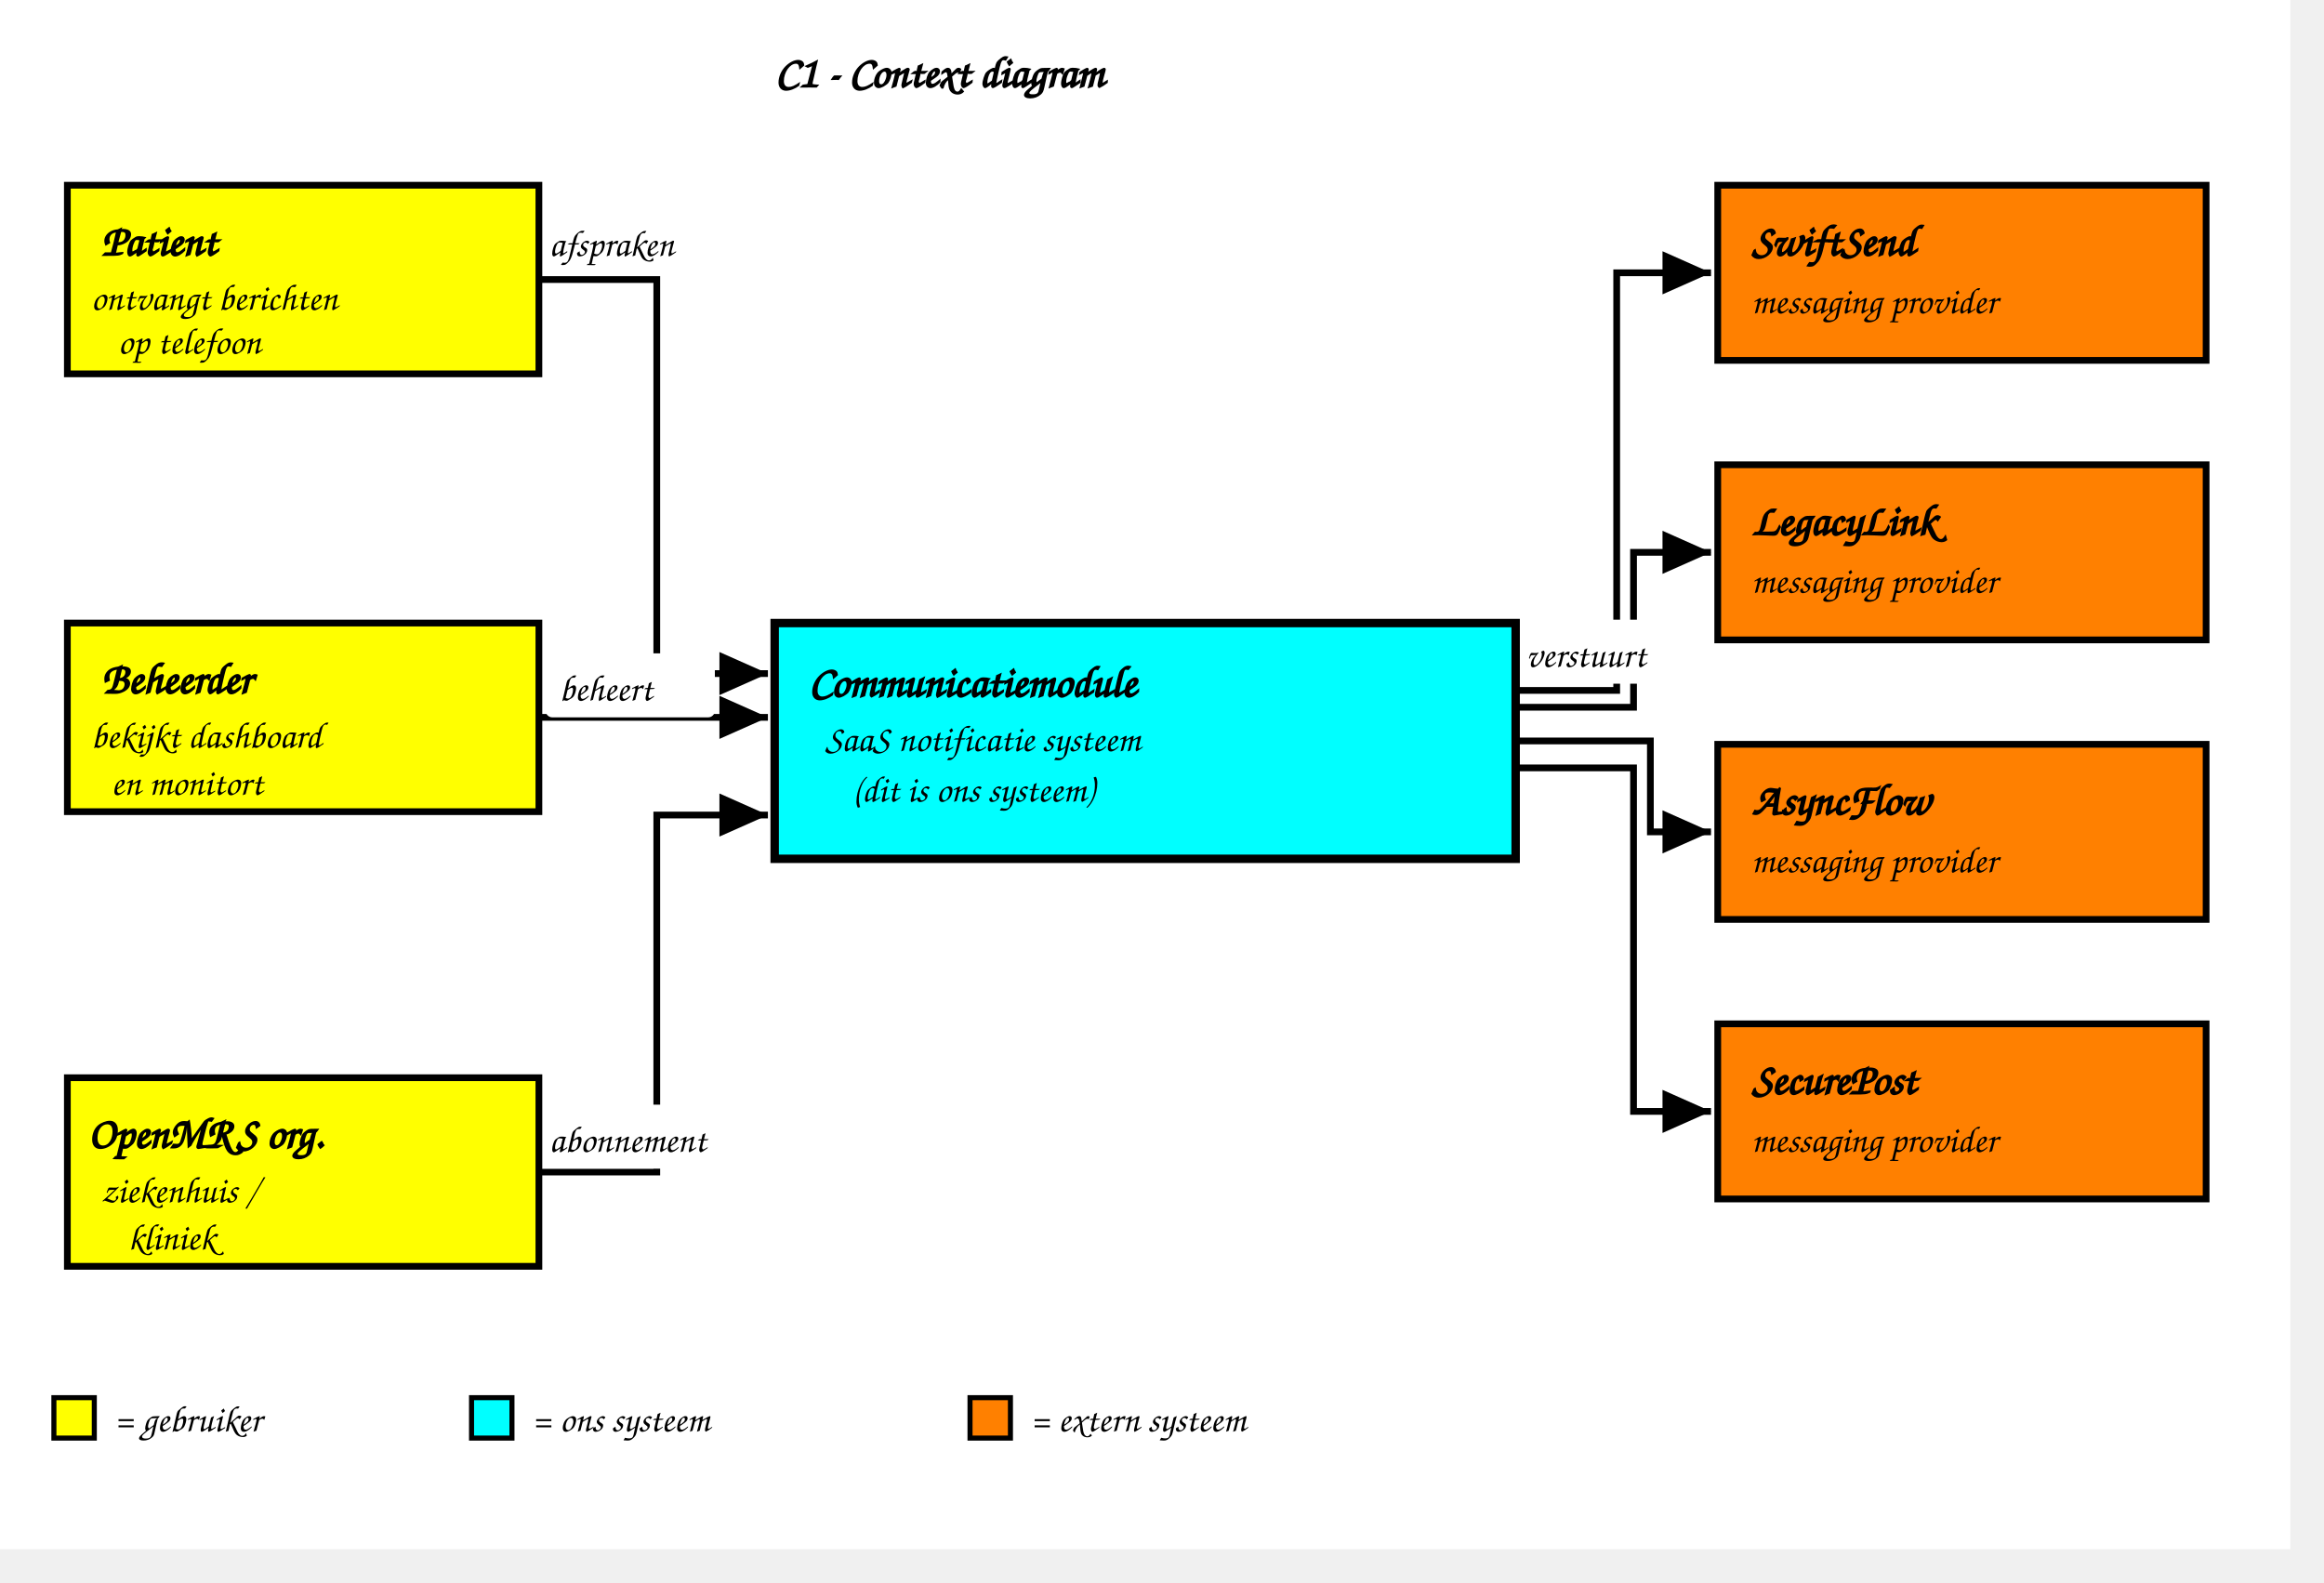
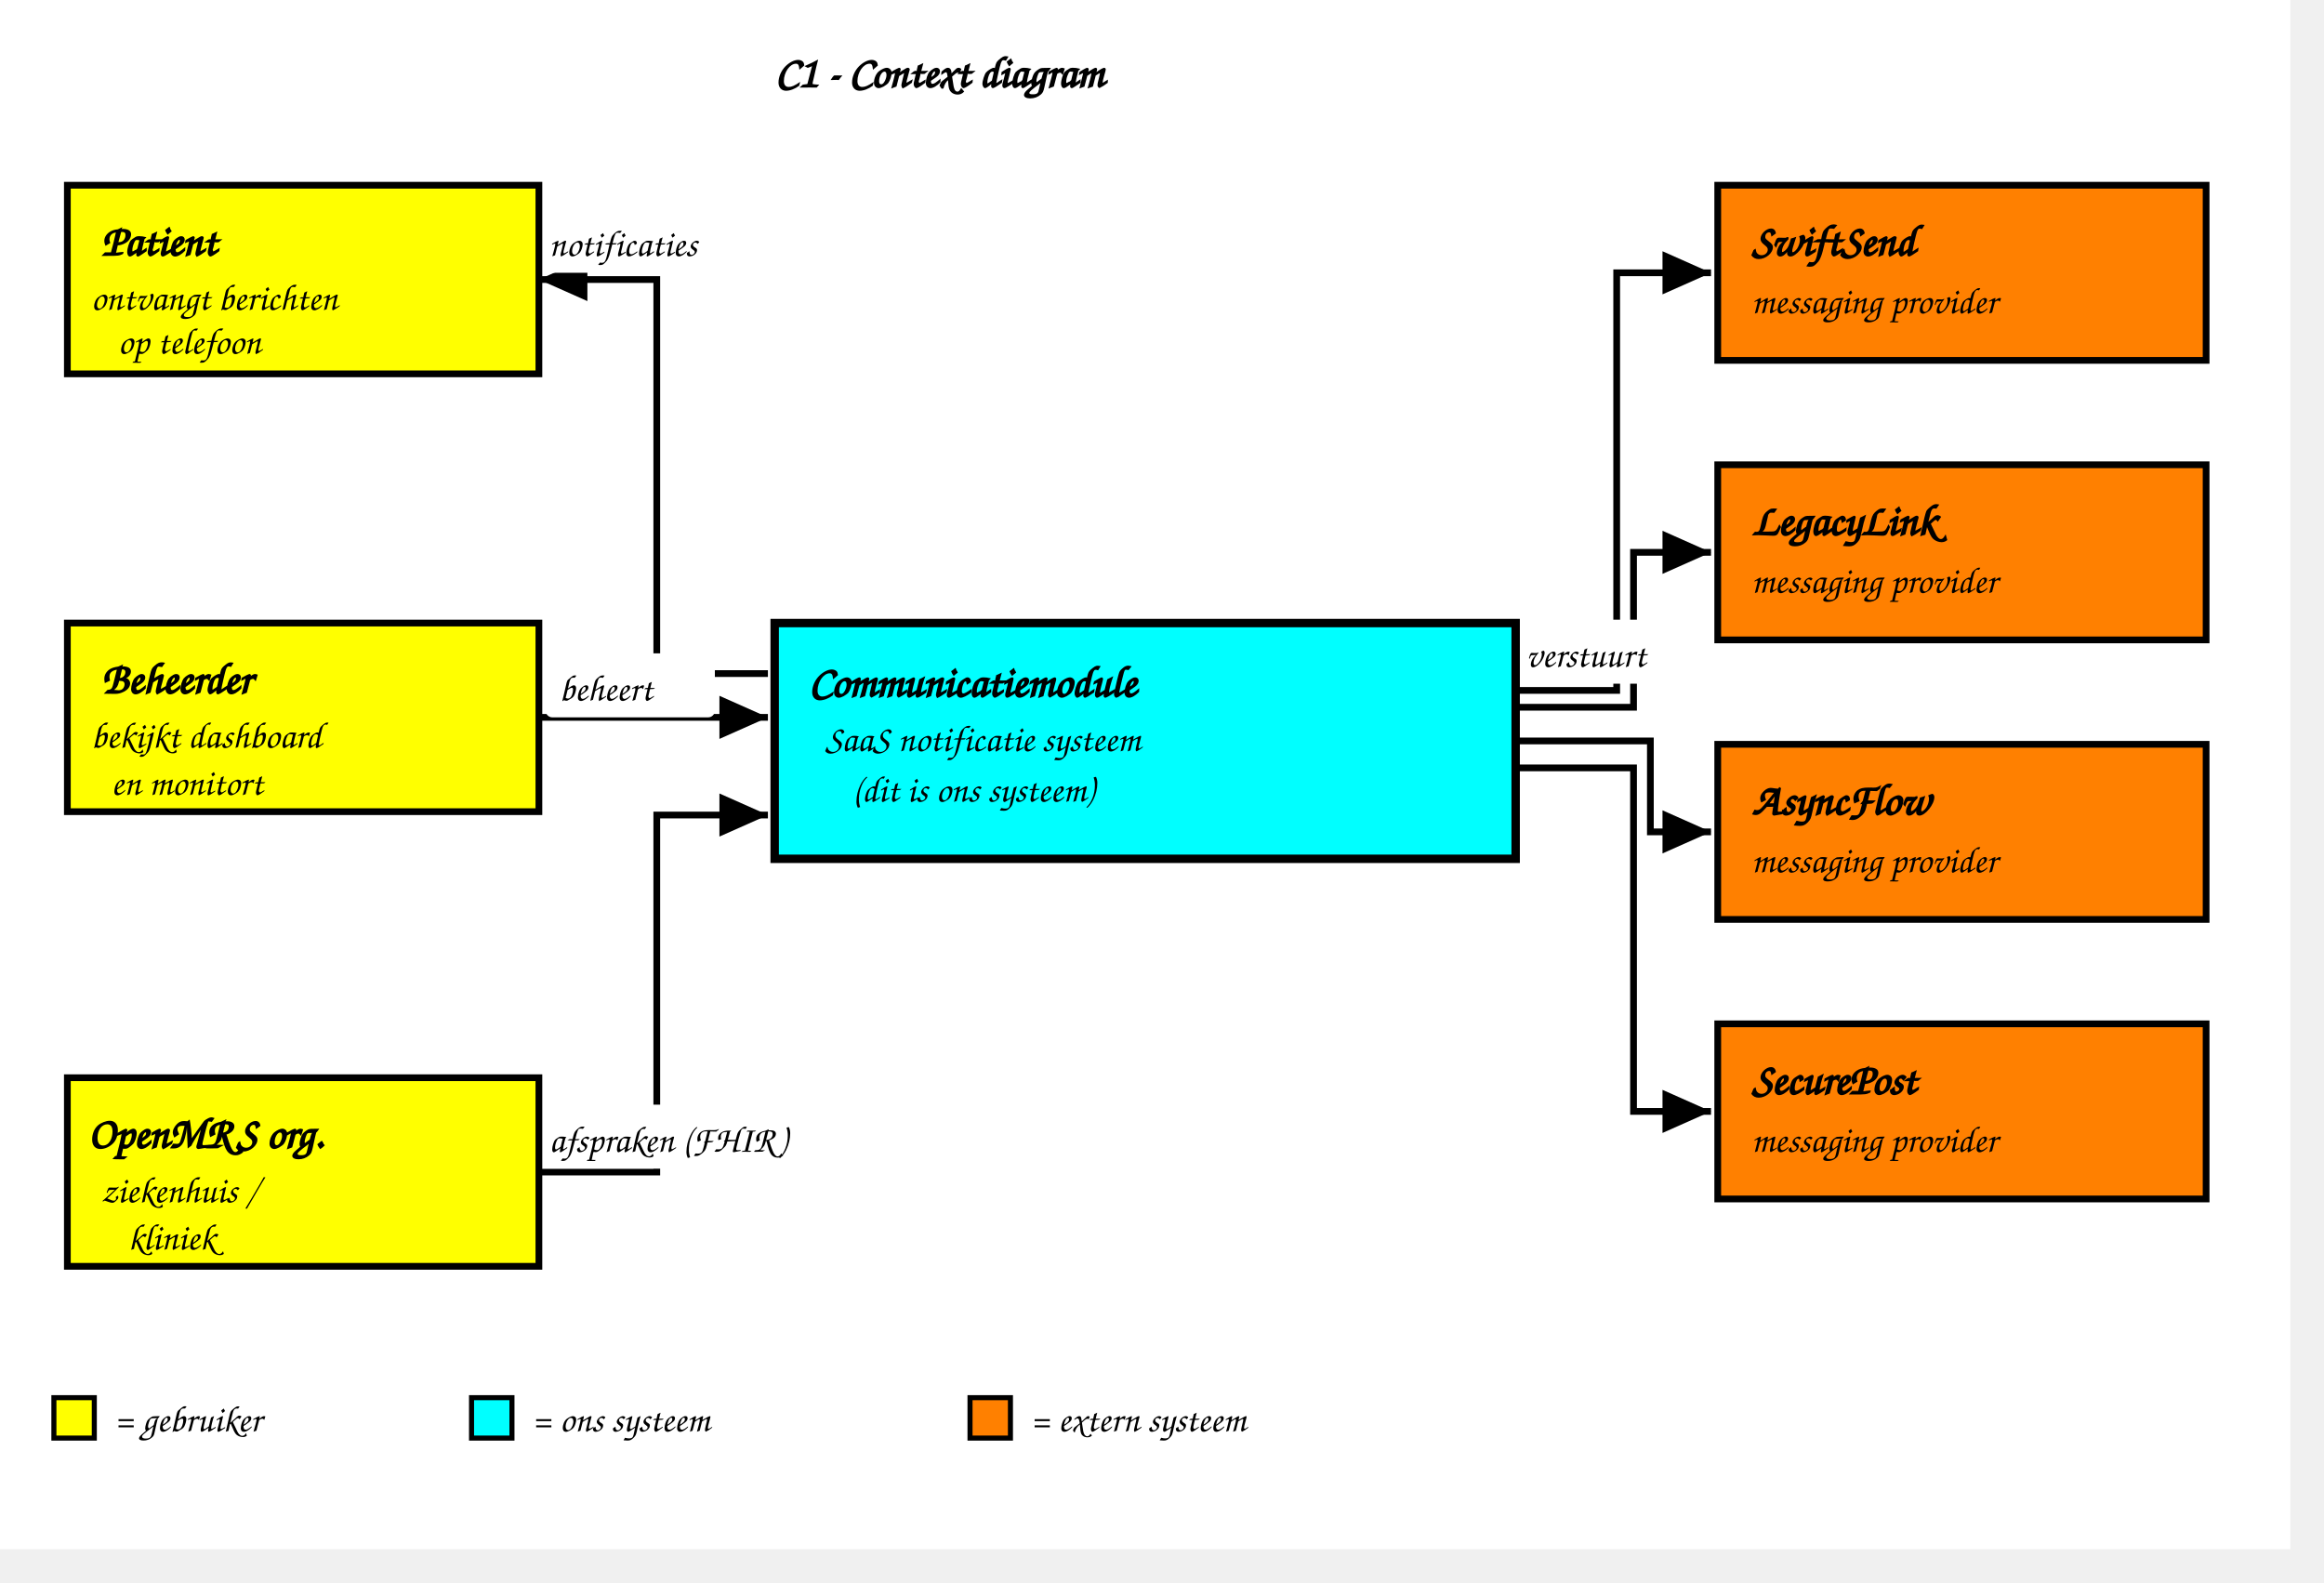
<svg xmlns="http://www.w3.org/2000/svg" width="100%" viewBox="0 0 690 470" role="img" style="">
  <defs>
    <marker id="pa" viewBox="0 0 10 10" refX="9" refY="5" markerWidth="8" markerHeight="8" orient="auto-start-reverse">
      <polygon points="0,1 9,5 0,9" fill="#000" />
    </marker>
    <mask id="imagine-text-gaps-cku2fl" maskUnits="userSpaceOnUse">
      <rect x="0" y="0" width="690" height="470" fill="white" />
      <rect x="226" y="10" width="147.572" height="22" fill="black" rx="2" />
      <rect x="236" y="191" width="134.117" height="22" fill="black" rx="2" />
      <rect x="241" y="209" width="137.812" height="19" fill="black" rx="2" />
      <rect x="249" y="224" width="108.203" height="19" fill="black" rx="2" />
      <rect x="25" y="60" width="53.991" height="22" fill="black" rx="2" />
      <rect x="23" y="78" width="105.905" height="19" fill="black" rx="2" />
      <rect x="31" y="91" width="66.363" height="19" fill="black" rx="2" />
      <rect x="26" y="190" width="73.659" height="22" fill="black" rx="2" />
      <rect x="23" y="208" width="102.447" height="19" fill="black" rx="2" />
      <rect x="29" y="222" width="68.495" height="19" fill="black" rx="2" />
      <rect x="22" y="325" width="99.484" height="22" fill="black" rx="2" />
      <rect x="26" y="343" width="70.552" height="19" fill="black" rx="2" />
      <rect x="34" y="357" width="41.904" height="19" fill="black" rx="2" />
      <rect x="516" y="60" width="73.37" height="22" fill="black" rx="2" />
      <rect x="516" y="79" width="106.587" height="19" fill="black" rx="2" />
      <rect x="516" y="143" width="76.023" height="22" fill="black" rx="2" />
      <rect x="516" y="162" width="106.587" height="19" fill="black" rx="2" />
      <rect x="516" y="226" width="71.793" height="22" fill="black" rx="2" />
      <rect x="516" y="245" width="106.587" height="19" fill="black" rx="2" />
      <rect x="516" y="309" width="78.324" height="22" fill="black" rx="2" />
      <rect x="516" y="328" width="106.587" height="19" fill="black" rx="2" />
      <rect x="158" y="62" width="60.337" height="19" fill="black" rx="2" />
      <rect x="162" y="194" width="50.244" height="19" fill="black" rx="2" />
      <rect x="158" y="328" width="70.811" height="19" fill="black" rx="2" />
      <rect x="449" y="184" width="57.925" height="19" fill="black" rx="2" />
      <rect x="30" y="411" width="67.346" height="19" fill="black" rx="2" />
      <rect x="154" y="411" width="79.756" height="19" fill="black" rx="2" />
      <rect x="302" y="411" width="97.631" height="19" fill="black" rx="2" />
    </mask>
  </defs>
  <rect x="0" y="0" width="680" height="460" fill="#fff" style="fill:rgb(255, 255, 255);stroke:none;color:rgb(255, 255, 255);stroke-width:1px;stroke-linecap:butt;stroke-linejoin:miter;opacity:1;font-family:&quot;Anthropic Sans&quot;, -apple-system, BlinkMacSystemFont, &quot;Segoe UI&quot;, sans-serif;font-size:16px;font-weight:400;text-anchor:start;dominant-baseline:auto" />
  <text x="230" y="26" style="fill:rgb(0, 0, 0);stroke:none;color:rgb(255, 255, 255);stroke-width:1px;stroke-linecap:butt;stroke-linejoin:miter;opacity:1;font-family:&quot;Comic Sans MS&quot;, &quot;Chalkboard SE&quot;, cursive;font-size:13px;font-weight:700;text-anchor:start;dominant-baseline:auto">C1 - Context diagram</text>
  <rect x="230" y="185" width="220" height="70" fill="#00ffff" stroke="#000" stroke-width="2.5" style="fill:rgb(0, 255, 255);stroke:rgb(0, 0, 0);color:rgb(255, 255, 255);stroke-width:2.5px;stroke-linecap:butt;stroke-linejoin:miter;opacity:1;font-family:&quot;Anthropic Sans&quot;, -apple-system, BlinkMacSystemFont, &quot;Segoe UI&quot;, sans-serif;font-size:16px;font-weight:400;text-anchor:start;dominant-baseline:auto" />
  <text x="240" y="207" style="fill:rgb(0, 0, 0);stroke:none;color:rgb(255, 255, 255);stroke-width:1px;stroke-linecap:butt;stroke-linejoin:miter;opacity:1;font-family:&quot;Comic Sans MS&quot;, &quot;Chalkboard SE&quot;, cursive;font-size:13px;font-weight:700;text-anchor:start;dominant-baseline:auto">Communicatiemodule</text>
  <text x="245" y="223" style="fill:rgb(0, 0, 0);stroke:none;color:rgb(255, 255, 255);stroke-width:1px;stroke-linecap:butt;stroke-linejoin:miter;opacity:1;font-family:&quot;Comic Sans MS&quot;, &quot;Chalkboard SE&quot;, cursive;font-size:11px;font-weight:400;text-anchor:start;dominant-baseline:auto">SaaS notificatie systeem</text>
  <text x="253" y="238" style="fill:rgb(0, 0, 0);stroke:none;color:rgb(255, 255, 255);stroke-width:1px;stroke-linecap:butt;stroke-linejoin:miter;opacity:1;font-family:&quot;Comic Sans MS&quot;, &quot;Chalkboard SE&quot;, cursive;font-size:11px;font-weight:400;text-anchor:start;dominant-baseline:auto">(dit is ons systeem)</text>
  <rect x="20" y="55" width="140" height="56" fill="#ffff00" stroke="#000" stroke-width="2" style="fill:rgb(255, 255, 0);stroke:rgb(0, 0, 0);color:rgb(255, 255, 255);stroke-width:2px;stroke-linecap:butt;stroke-linejoin:miter;opacity:1;font-family:&quot;Anthropic Sans&quot;, -apple-system, BlinkMacSystemFont, &quot;Segoe UI&quot;, sans-serif;font-size:16px;font-weight:400;text-anchor:start;dominant-baseline:auto" />
  <text x="30" y="76" style="fill:rgb(0, 0, 0);stroke:none;color:rgb(255, 255, 255);stroke-width:1px;stroke-linecap:butt;stroke-linejoin:miter;opacity:1;font-family:&quot;Comic Sans MS&quot;, &quot;Chalkboard SE&quot;, cursive;font-size:13px;font-weight:700;text-anchor:start;dominant-baseline:auto">Patient</text>
  <text x="27" y="92" style="fill:rgb(0, 0, 0);stroke:none;color:rgb(255, 255, 255);stroke-width:1px;stroke-linecap:butt;stroke-linejoin:miter;opacity:1;font-family:&quot;Comic Sans MS&quot;, &quot;Chalkboard SE&quot;, cursive;font-size:11px;font-weight:400;text-anchor:start;dominant-baseline:auto">ontvangt berichten</text>
  <text x="35" y="105" style="fill:rgb(0, 0, 0);stroke:none;color:rgb(255, 255, 255);stroke-width:1px;stroke-linecap:butt;stroke-linejoin:miter;opacity:1;font-family:&quot;Comic Sans MS&quot;, &quot;Chalkboard SE&quot;, cursive;font-size:11px;font-weight:400;text-anchor:start;dominant-baseline:auto">op telefoon</text>
  <rect x="20" y="185" width="140" height="56" fill="#ffff00" stroke="#000" stroke-width="2" style="fill:rgb(255, 255, 0);stroke:rgb(0, 0, 0);color:rgb(255, 255, 255);stroke-width:2px;stroke-linecap:butt;stroke-linejoin:miter;opacity:1;font-family:&quot;Anthropic Sans&quot;, -apple-system, BlinkMacSystemFont, &quot;Segoe UI&quot;, sans-serif;font-size:16px;font-weight:400;text-anchor:start;dominant-baseline:auto" />
  <text x="30" y="206" style="fill:rgb(0, 0, 0);stroke:none;color:rgb(255, 255, 255);stroke-width:1px;stroke-linecap:butt;stroke-linejoin:miter;opacity:1;font-family:&quot;Comic Sans MS&quot;, &quot;Chalkboard SE&quot;, cursive;font-size:13px;font-weight:700;text-anchor:start;dominant-baseline:auto">Beheerder</text>
  <text x="27" y="222" style="fill:rgb(0, 0, 0);stroke:none;color:rgb(255, 255, 255);stroke-width:1px;stroke-linecap:butt;stroke-linejoin:miter;opacity:1;font-family:&quot;Comic Sans MS&quot;, &quot;Chalkboard SE&quot;, cursive;font-size:11px;font-weight:400;text-anchor:start;dominant-baseline:auto">bekijkt dashboard</text>
  <text x="33" y="236" style="fill:rgb(0, 0, 0);stroke:none;color:rgb(255, 255, 255);stroke-width:1px;stroke-linecap:butt;stroke-linejoin:miter;opacity:1;font-family:&quot;Comic Sans MS&quot;, &quot;Chalkboard SE&quot;, cursive;font-size:11px;font-weight:400;text-anchor:start;dominant-baseline:auto">en monitort</text>
  <rect x="20" y="320" width="140" height="56" fill="#ffff00" stroke="#000" stroke-width="2" style="fill:rgb(255, 255, 0);stroke:rgb(0, 0, 0);color:rgb(255, 255, 255);stroke-width:2px;stroke-linecap:butt;stroke-linejoin:miter;opacity:1;font-family:&quot;Anthropic Sans&quot;, -apple-system, BlinkMacSystemFont, &quot;Segoe UI&quot;, sans-serif;font-size:16px;font-weight:400;text-anchor:start;dominant-baseline:auto" />
  <text x="26" y="341" style="fill:rgb(0, 0, 0);stroke:none;color:rgb(255, 255, 255);stroke-width:1px;stroke-linecap:butt;stroke-linejoin:miter;opacity:1;font-family:&quot;Comic Sans MS&quot;, &quot;Chalkboard SE&quot;, cursive;font-size:13px;font-weight:700;text-anchor:start;dominant-baseline:auto">OpenMRS org.</text>
  <text x="30" y="357" style="fill:rgb(0, 0, 0);stroke:none;color:rgb(255, 255, 255);stroke-width:1px;stroke-linecap:butt;stroke-linejoin:miter;opacity:1;font-family:&quot;Comic Sans MS&quot;, &quot;Chalkboard SE&quot;, cursive;font-size:11px;font-weight:400;text-anchor:start;dominant-baseline:auto">ziekenhuis /</text>
  <text x="38" y="371" style="fill:rgb(0, 0, 0);stroke:none;color:rgb(255, 255, 255);stroke-width:1px;stroke-linecap:butt;stroke-linejoin:miter;opacity:1;font-family:&quot;Comic Sans MS&quot;, &quot;Chalkboard SE&quot;, cursive;font-size:11px;font-weight:400;text-anchor:start;dominant-baseline:auto">kliniek</text>
  <rect x="510" y="55" width="145" height="52" fill="#ff8000" stroke="#000" stroke-width="2" style="fill:rgb(255, 128, 0);stroke:rgb(0, 0, 0);color:rgb(255, 255, 255);stroke-width:2px;stroke-linecap:butt;stroke-linejoin:miter;opacity:1;font-family:&quot;Anthropic Sans&quot;, -apple-system, BlinkMacSystemFont, &quot;Segoe UI&quot;, sans-serif;font-size:16px;font-weight:400;text-anchor:start;dominant-baseline:auto" />
  <text x="520" y="76" style="fill:rgb(0, 0, 0);stroke:none;color:rgb(255, 255, 255);stroke-width:1px;stroke-linecap:butt;stroke-linejoin:miter;opacity:1;font-family:&quot;Comic Sans MS&quot;, &quot;Chalkboard SE&quot;, cursive;font-size:13px;font-weight:700;text-anchor:start;dominant-baseline:auto">SwiftSend</text>
  <text x="520" y="93" style="fill:rgb(0, 0, 0);stroke:none;color:rgb(255, 255, 255);stroke-width:1px;stroke-linecap:butt;stroke-linejoin:miter;opacity:1;font-family:&quot;Comic Sans MS&quot;, &quot;Chalkboard SE&quot;, cursive;font-size:11px;font-weight:400;text-anchor:start;dominant-baseline:auto">messaging provider</text>
  <rect x="510" y="138" width="145" height="52" fill="#ff8000" stroke="#000" stroke-width="2" style="fill:rgb(255, 128, 0);stroke:rgb(0, 0, 0);color:rgb(255, 255, 255);stroke-width:2px;stroke-linecap:butt;stroke-linejoin:miter;opacity:1;font-family:&quot;Anthropic Sans&quot;, -apple-system, BlinkMacSystemFont, &quot;Segoe UI&quot;, sans-serif;font-size:16px;font-weight:400;text-anchor:start;dominant-baseline:auto" />
  <text x="520" y="159" style="fill:rgb(0, 0, 0);stroke:none;color:rgb(255, 255, 255);stroke-width:1px;stroke-linecap:butt;stroke-linejoin:miter;opacity:1;font-family:&quot;Comic Sans MS&quot;, &quot;Chalkboard SE&quot;, cursive;font-size:13px;font-weight:700;text-anchor:start;dominant-baseline:auto">LegacyLink</text>
  <text x="520" y="176" style="fill:rgb(0, 0, 0);stroke:none;color:rgb(255, 255, 255);stroke-width:1px;stroke-linecap:butt;stroke-linejoin:miter;opacity:1;font-family:&quot;Comic Sans MS&quot;, &quot;Chalkboard SE&quot;, cursive;font-size:11px;font-weight:400;text-anchor:start;dominant-baseline:auto">messaging provider</text>
  <rect x="510" y="221" width="145" height="52" fill="#ff8000" stroke="#000" stroke-width="2" style="fill:rgb(255, 128, 0);stroke:rgb(0, 0, 0);color:rgb(255, 255, 255);stroke-width:2px;stroke-linecap:butt;stroke-linejoin:miter;opacity:1;font-family:&quot;Anthropic Sans&quot;, -apple-system, BlinkMacSystemFont, &quot;Segoe UI&quot;, sans-serif;font-size:16px;font-weight:400;text-anchor:start;dominant-baseline:auto" />
  <text x="520" y="242" style="fill:rgb(0, 0, 0);stroke:none;color:rgb(255, 255, 255);stroke-width:1px;stroke-linecap:butt;stroke-linejoin:miter;opacity:1;font-family:&quot;Comic Sans MS&quot;, &quot;Chalkboard SE&quot;, cursive;font-size:13px;font-weight:700;text-anchor:start;dominant-baseline:auto">AsyncFlow</text>
  <text x="520" y="259" style="fill:rgb(0, 0, 0);stroke:none;color:rgb(255, 255, 255);stroke-width:1px;stroke-linecap:butt;stroke-linejoin:miter;opacity:1;font-family:&quot;Comic Sans MS&quot;, &quot;Chalkboard SE&quot;, cursive;font-size:11px;font-weight:400;text-anchor:start;dominant-baseline:auto">messaging provider</text>
  <rect x="510" y="304" width="145" height="52" fill="#ff8000" stroke="#000" stroke-width="2" style="fill:rgb(255, 128, 0);stroke:rgb(0, 0, 0);color:rgb(255, 255, 255);stroke-width:2px;stroke-linecap:butt;stroke-linejoin:miter;opacity:1;font-family:&quot;Anthropic Sans&quot;, -apple-system, BlinkMacSystemFont, &quot;Segoe UI&quot;, sans-serif;font-size:16px;font-weight:400;text-anchor:start;dominant-baseline:auto" />
  <text x="520" y="325" style="fill:rgb(0, 0, 0);stroke:none;color:rgb(255, 255, 255);stroke-width:1px;stroke-linecap:butt;stroke-linejoin:miter;opacity:1;font-family:&quot;Comic Sans MS&quot;, &quot;Chalkboard SE&quot;, cursive;font-size:13px;font-weight:700;text-anchor:start;dominant-baseline:auto">SecurePost</text>
  <text x="520" y="342" style="fill:rgb(0, 0, 0);stroke:none;color:rgb(255, 255, 255);stroke-width:1px;stroke-linecap:butt;stroke-linejoin:miter;opacity:1;font-family:&quot;Comic Sans MS&quot;, &quot;Chalkboard SE&quot;, cursive;font-size:11px;font-weight:400;text-anchor:start;dominant-baseline:auto">messaging provider</text>
-   <polyline points="160,83 195,83 195,200 228,200" marker-end="url(#pa)" mask="url(#imagine-text-gaps-cku2fl)" style="fill:none;stroke:rgb(0, 0, 0);color:rgb(255, 255, 255);stroke-width:2px;stroke-linecap:butt;stroke-linejoin:miter;opacity:1;font-family:&quot;Anthropic Sans&quot;, -apple-system, BlinkMacSystemFont, &quot;Segoe UI&quot;, sans-serif;font-size:16px;font-weight:400;text-anchor:start;dominant-baseline:auto" />
-   <text x="163" y="76" style="fill:rgb(0, 0, 0);stroke:none;color:rgb(255, 255, 255);stroke-width:1px;stroke-linecap:butt;stroke-linejoin:miter;opacity:1;font-family:&quot;Comic Sans MS&quot;, &quot;Chalkboard SE&quot;, cursive;font-size:11px;font-weight:400;text-anchor:start;dominant-baseline:auto">afspraken</text>
+   <polyline points="228,200 195,200 195,83 160,83" marker-end="url(#pa)" mask="url(#imagine-text-gaps-cku2fl)" style="fill:none;stroke:rgb(0, 0, 0);color:rgb(255, 255, 255);stroke-width:2px;stroke-linecap:butt;stroke-linejoin:miter;opacity:1;font-family:&quot;Anthropic Sans&quot;, -apple-system, BlinkMacSystemFont, &quot;Segoe UI&quot;, sans-serif;font-size:16px;font-weight:400;text-anchor:start;dominant-baseline:auto" />
+   <text x="163" y="76" style="fill:rgb(0, 0, 0);stroke:none;color:rgb(255, 255, 255);stroke-width:1px;stroke-linecap:butt;stroke-linejoin:miter;opacity:1;font-family:&quot;Comic Sans MS&quot;, &quot;Chalkboard SE&quot;, cursive;font-size:11px;font-weight:400;text-anchor:start;dominant-baseline:auto">notificaties</text>
  <line x1="160" y1="213" x2="228" y2="213" marker-end="url(#pa)" mask="url(#imagine-text-gaps-cku2fl)" style="fill:none;stroke:rgb(0, 0, 0);color:rgb(255, 255, 255);stroke-width:2px;stroke-linecap:butt;stroke-linejoin:miter;opacity:1;font-family:&quot;Anthropic Sans&quot;, -apple-system, BlinkMacSystemFont, &quot;Segoe UI&quot;, sans-serif;font-size:16px;font-weight:400;text-anchor:start;dominant-baseline:auto" />
  <text x="166" y="208" style="fill:rgb(0, 0, 0);stroke:none;color:rgb(255, 255, 255);stroke-width:1px;stroke-linecap:butt;stroke-linejoin:miter;opacity:1;font-family:&quot;Comic Sans MS&quot;, &quot;Chalkboard SE&quot;, cursive;font-size:11px;font-weight:400;text-anchor:start;dominant-baseline:auto">beheert</text>
  <polyline points="160,348 195,348 195,242 228,242" marker-end="url(#pa)" mask="url(#imagine-text-gaps-cku2fl)" style="fill:none;stroke:rgb(0, 0, 0);color:rgb(255, 255, 255);stroke-width:2px;stroke-linecap:butt;stroke-linejoin:miter;opacity:1;font-family:&quot;Anthropic Sans&quot;, -apple-system, BlinkMacSystemFont, &quot;Segoe UI&quot;, sans-serif;font-size:16px;font-weight:400;text-anchor:start;dominant-baseline:auto" />
-   <text x="163" y="342" style="fill:rgb(0, 0, 0);stroke:none;color:rgb(255, 255, 255);stroke-width:1px;stroke-linecap:butt;stroke-linejoin:miter;opacity:1;font-family:&quot;Comic Sans MS&quot;, &quot;Chalkboard SE&quot;, cursive;font-size:11px;font-weight:400;text-anchor:start;dominant-baseline:auto">abonnement</text>
+   <text x="163" y="342" style="fill:rgb(0, 0, 0);stroke:none;color:rgb(255, 255, 255);stroke-width:1px;stroke-linecap:butt;stroke-linejoin:miter;opacity:1;font-family:&quot;Comic Sans MS&quot;, &quot;Chalkboard SE&quot;, cursive;font-size:11px;font-weight:400;text-anchor:start;dominant-baseline:auto">afspraken (FHIR)</text>
  <polyline points="450,205 480,205 480,81 508,81" marker-end="url(#pa)" mask="url(#imagine-text-gaps-cku2fl)" style="fill:none;stroke:rgb(0, 0, 0);color:rgb(255, 255, 255);stroke-width:2px;stroke-linecap:butt;stroke-linejoin:miter;opacity:1;font-family:&quot;Anthropic Sans&quot;, -apple-system, BlinkMacSystemFont, &quot;Segoe UI&quot;, sans-serif;font-size:16px;font-weight:400;text-anchor:start;dominant-baseline:auto" />
  <polyline points="450,210 485,210 485,164 508,164" marker-end="url(#pa)" mask="url(#imagine-text-gaps-cku2fl)" style="fill:none;stroke:rgb(0, 0, 0);color:rgb(255, 255, 255);stroke-width:2px;stroke-linecap:butt;stroke-linejoin:miter;opacity:1;font-family:&quot;Anthropic Sans&quot;, -apple-system, BlinkMacSystemFont, &quot;Segoe UI&quot;, sans-serif;font-size:16px;font-weight:400;text-anchor:start;dominant-baseline:auto" />
  <polyline points="450,220 490,220 490,247 508,247" marker-end="url(#pa)" style="fill:none;stroke:rgb(0, 0, 0);color:rgb(255, 255, 255);stroke-width:2px;stroke-linecap:butt;stroke-linejoin:miter;opacity:1;font-family:&quot;Anthropic Sans&quot;, -apple-system, BlinkMacSystemFont, &quot;Segoe UI&quot;, sans-serif;font-size:16px;font-weight:400;text-anchor:start;dominant-baseline:auto" />
  <polyline points="450,228 485,228 485,330 508,330" marker-end="url(#pa)" style="fill:none;stroke:rgb(0, 0, 0);color:rgb(255, 255, 255);stroke-width:2px;stroke-linecap:butt;stroke-linejoin:miter;opacity:1;font-family:&quot;Anthropic Sans&quot;, -apple-system, BlinkMacSystemFont, &quot;Segoe UI&quot;, sans-serif;font-size:16px;font-weight:400;text-anchor:start;dominant-baseline:auto" />
  <text x="453" y="198" style="fill:rgb(0, 0, 0);stroke:none;color:rgb(255, 255, 255);stroke-width:1px;stroke-linecap:butt;stroke-linejoin:miter;opacity:1;font-family:&quot;Comic Sans MS&quot;, &quot;Chalkboard SE&quot;, cursive;font-size:11px;font-weight:400;text-anchor:start;dominant-baseline:auto">verstuurt</text>
  <rect x="16" y="415" width="12" height="12" fill="#ffff00" stroke="#000" stroke-width="1.5" style="fill:rgb(255, 255, 0);stroke:rgb(0, 0, 0);color:rgb(255, 255, 255);stroke-width:1.5px;stroke-linecap:butt;stroke-linejoin:miter;opacity:1;font-family:&quot;Anthropic Sans&quot;, -apple-system, BlinkMacSystemFont, &quot;Segoe UI&quot;, sans-serif;font-size:16px;font-weight:400;text-anchor:start;dominant-baseline:auto" />
  <text x="34" y="425" style="fill:rgb(0, 0, 0);stroke:none;color:rgb(255, 255, 255);stroke-width:1px;stroke-linecap:butt;stroke-linejoin:miter;opacity:1;font-family:&quot;Comic Sans MS&quot;, &quot;Chalkboard SE&quot;, cursive;font-size:11px;font-weight:400;text-anchor:start;dominant-baseline:auto">= gebruiker</text>
  <rect x="140" y="415" width="12" height="12" fill="#00ffff" stroke="#000" stroke-width="1.5" style="fill:rgb(0, 255, 255);stroke:rgb(0, 0, 0);color:rgb(255, 255, 255);stroke-width:1.5px;stroke-linecap:butt;stroke-linejoin:miter;opacity:1;font-family:&quot;Anthropic Sans&quot;, -apple-system, BlinkMacSystemFont, &quot;Segoe UI&quot;, sans-serif;font-size:16px;font-weight:400;text-anchor:start;dominant-baseline:auto" />
  <text x="158" y="425" style="fill:rgb(0, 0, 0);stroke:none;color:rgb(255, 255, 255);stroke-width:1px;stroke-linecap:butt;stroke-linejoin:miter;opacity:1;font-family:&quot;Comic Sans MS&quot;, &quot;Chalkboard SE&quot;, cursive;font-size:11px;font-weight:400;text-anchor:start;dominant-baseline:auto">= ons systeem</text>
  <rect x="288" y="415" width="12" height="12" fill="#ff8000" stroke="#000" stroke-width="1.5" style="fill:rgb(255, 128, 0);stroke:rgb(0, 0, 0);color:rgb(255, 255, 255);stroke-width:1.5px;stroke-linecap:butt;stroke-linejoin:miter;opacity:1;font-family:&quot;Anthropic Sans&quot;, -apple-system, BlinkMacSystemFont, &quot;Segoe UI&quot;, sans-serif;font-size:16px;font-weight:400;text-anchor:start;dominant-baseline:auto" />
  <text x="306" y="425" style="fill:rgb(0, 0, 0);stroke:none;color:rgb(255, 255, 255);stroke-width:1px;stroke-linecap:butt;stroke-linejoin:miter;opacity:1;font-family:&quot;Comic Sans MS&quot;, &quot;Chalkboard SE&quot;, cursive;font-size:11px;font-weight:400;text-anchor:start;dominant-baseline:auto">= extern systeem</text>
</svg>
